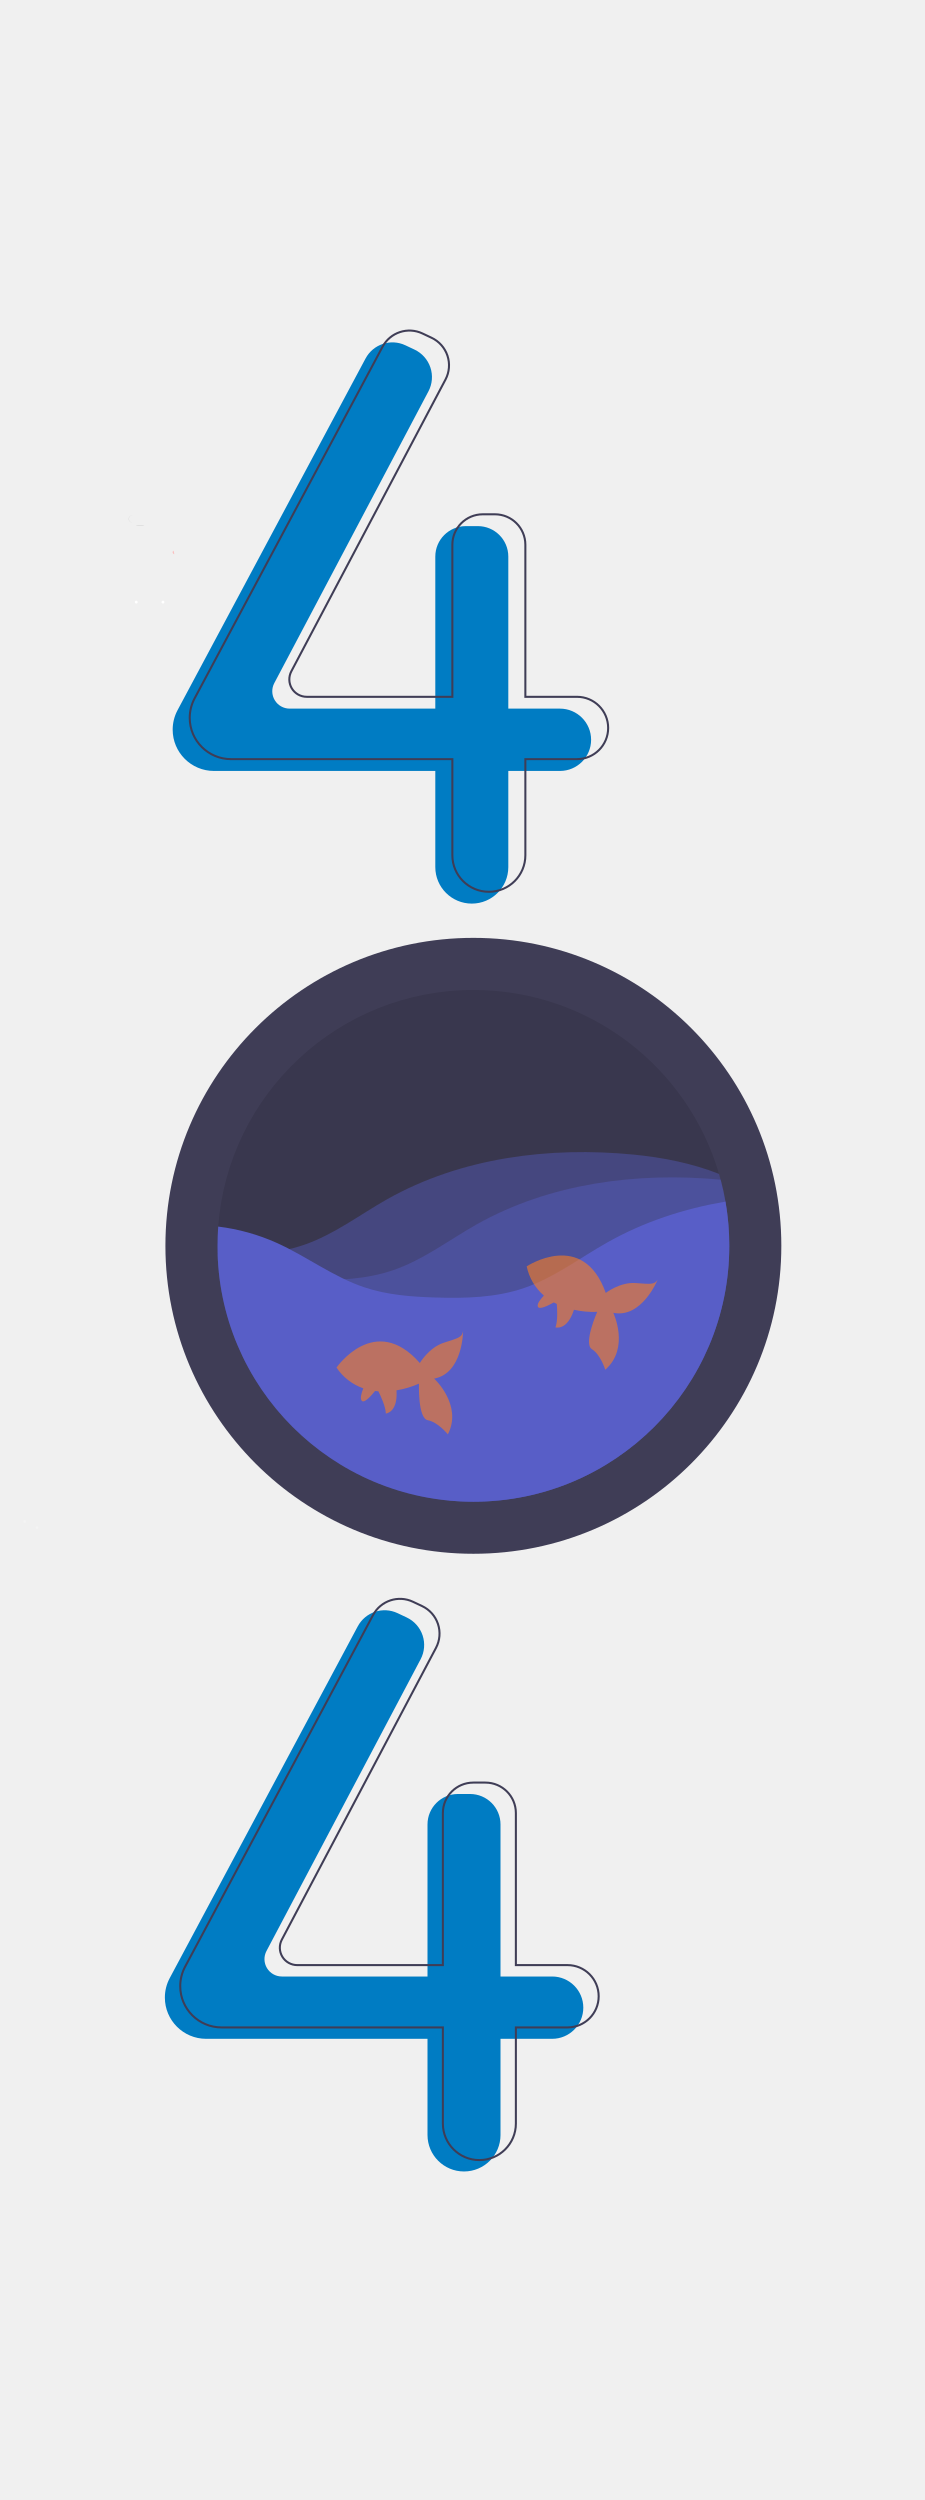
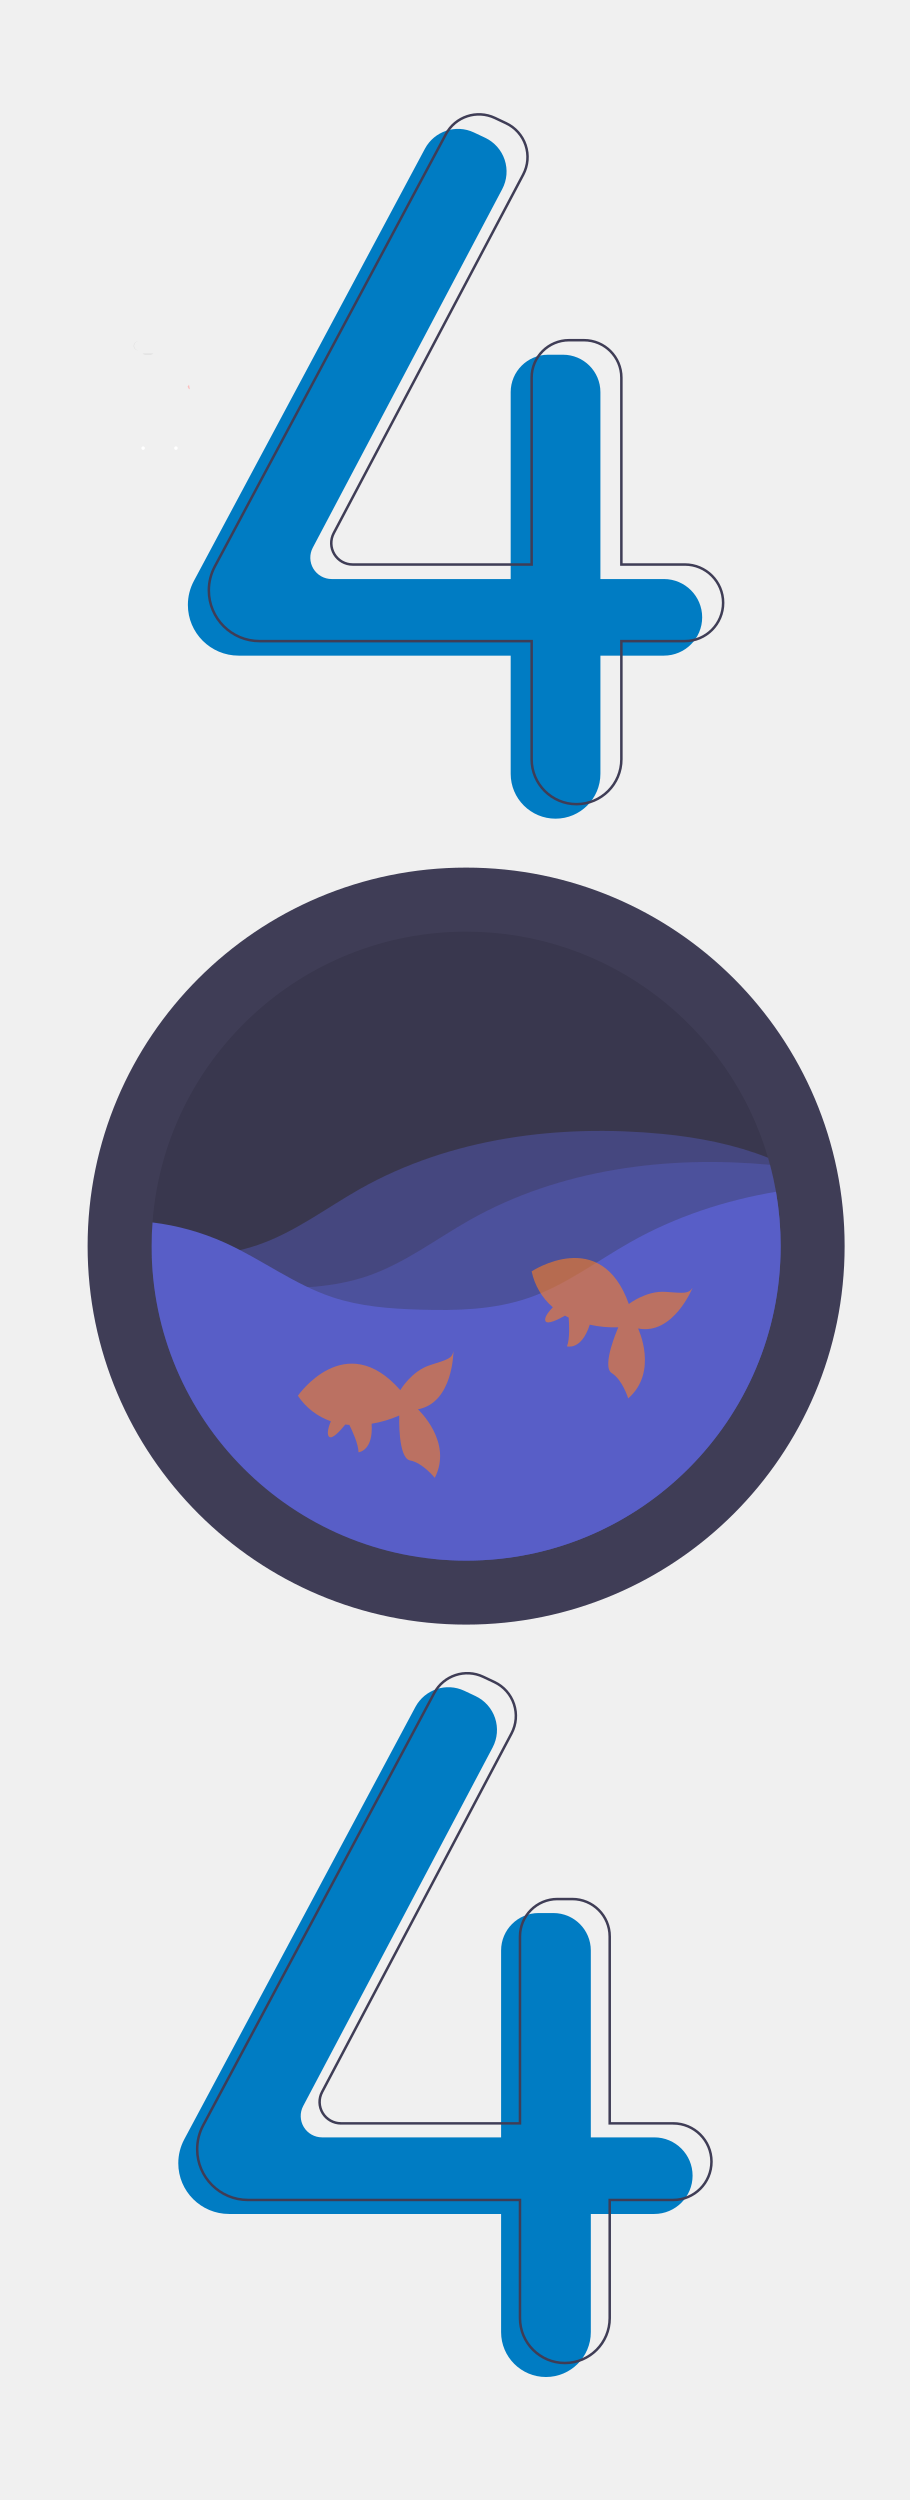
- <svg xmlns="http://www.w3.org/2000/svg" xmlns:xlink="http://www.w3.org/1999/xlink" width="250" height="676">
+ <svg xmlns="http://www.w3.org/2000/svg" xmlns:xlink="http://www.w3.org/1999/xlink" width="200" height="550">
  <g>
-     <g stroke="null" id="svg_77">
-       <g stroke="null" transform="matrix(0.555899 0 0 0.555899 -610.71 -128.504)" id="svg_76">
-         <g stroke="null" id="svg_49">
-           <circle stroke="null" cx="2161.609" cy="3526.01" r="243.4" fill="#3f3d56" id="svg_68" transform="matrix(0.615437 0 0 0.615437 -1.47674 -1332.88)" />
-           <path stroke="null" d="m1453.33,837.153c0,68.744 -55.734,124.472 -124.472,124.472c-3.945,0 -7.853,-0.178 -11.693,-0.542c-61.888,-5.779 -110.625,-56.854 -112.699,-119.733q-0.074,-2.099 -0.074,-4.197q0,-4.714 0.351,-9.355c4.782,-64.369 58.528,-115.087 124.121,-115.087c56.62,0 104.403,37.8 119.499,89.534c0.265,0.929 0.529,1.846 0.782,2.8q1.385,5.231 2.339,10.641a125.549,125.549 0 0 1 1.846,21.466l0,-0z" opacity="0.1" id="svg_67" />
-           <path stroke="null" d="m1453.33,837.153c0,68.744 -55.734,124.472 -124.472,124.472c-67.335,0 -122.189,-53.481 -124.398,-120.275c14.192,0.406 28.649,-0.062 42.059,-4.683c14.537,-5.003 26.981,-14.58 40.367,-22.156c35.96,-20.279 78.874,-25.738 119.955,-21.725c13.952,1.36 28.421,4.191 41.517,9.398a124.558,124.558 0 0 1 4.973,34.938l0,0.031l0,0z" fill="#585ec7" opacity="0.4" id="svg_66" />
-           <path stroke="null" d="m1453.33,837.153c0,68.744 -55.734,124.472 -124.472,124.472c-3.945,0 -7.853,-0.178 -11.693,-0.542a124.478,124.478 0 0 1 -69.286,-107.431c14.192,0.406 28.649,-0.062 42.059,-4.683c14.543,-5.003 26.981,-14.58 40.367,-22.156c35.634,-20.1 78.093,-25.633 118.835,-21.83q1.385,5.231 2.339,10.641a125.549,125.549 0 0 1 1.852,21.528l0,0z" fill="#585ec7" opacity="0.4" id="svg_65" />
-           <path stroke="null" d="m1453.33,837.153c0,68.744 -55.734,124.472 -124.472,124.472s-124.472,-55.728 -124.472,-124.472q0,-4.714 0.351,-9.355a98.821,98.821 0 0 1 28.421,7.908c14.598,6.554 27.584,16.617 42.767,21.67c11.078,3.693 22.857,4.573 34.514,4.923c14.555,0.462 29.418,0.092 43.185,-4.653c14.537,-5.003 26.975,-14.58 40.367,-22.125c17.805,-10.044 37.332,-16.451 57.488,-19.872a125.549,125.549 0 0 1 1.852,21.503l0,-0z" fill="#585ec7" id="svg_64" />
-           <path stroke="null" d="m1309.779,901.743c14.001,-2.585 14.063,-22.993 14.063,-22.993c-0.615,2.917 -2.049,3.2 -9.342,5.539s-11.693,9.878 -11.693,9.878c-21.793,-24.845 -40.527,2.209 -40.527,2.209a25.848,25.848 0 0 0 13.041,10.099c-0.862,2.105 -1.772,5.04 -0.702,6.117c1.231,1.231 4.597,-2.554 6.407,-4.825c0.542,0.062 1.083,0.117 1.625,0.154c1.04,2.086 3.619,7.57 3.613,10.826c0,0 5.945,-0.455 5.194,-11.293a44.841,44.841 0 0 0 10.936,-3.256s-0.615,16.906 4.308,17.792s9.749,6.881 9.749,6.881c7.311,-14.26 -6.671,-27.128 -6.671,-27.128l0,-0z" fill="#fe7d1e" opacity="0.6" id="svg_57" />
-           <path stroke="null" d="m1396.913,869.747c13.958,2.794 21.583,-16.137 21.583,-16.137c-1.631,2.462 -3.077,2.209 -10.727,1.656s-14.518,4.813 -14.518,4.813c-11.022,-31.129 -38.459,-12.924 -38.459,-12.924a25.848,25.848 0 0 0 8.37,14.217c-1.582,1.637 -3.514,4.025 -2.917,5.416c0.689,1.631 5.213,-0.665 7.736,-2.105c0.48,0.265 0.966,0.511 1.452,0.745c0.191,2.326 0.554,8.376 -0.659,11.398c0,0 5.693,1.779 9.01,-8.567a44.638,44.638 0 0 0 11.306,1.034s-6.856,15.466 -2.585,18.131s6.499,10.001 6.499,10.001c12.093,-10.555 3.908,-27.676 3.908,-27.676l0,-0z" fill="#fe7d1e" opacity="0.6" id="svg_56" />
-           <circle stroke="null" cx="1806.959" cy="3743.92" r="1.04" fill="#fff" opacity="0.25" id="svg_55" transform="matrix(0.615437 0 0 0.615437 -1.47674 -1332.88)" />
-           <circle stroke="null" cx="1816.669" cy="3748.73" r="1.04" fill="#fff" opacity="0.25" id="svg_54" transform="matrix(0.615437 0 0 0.615437 -1.47674 -1332.88)" />
-           <circle stroke="null" cx="1713.249" cy="3713.07" r="1.04" fill="#fff" opacity="0.25" id="svg_53" transform="matrix(0.615437 0 0 0.615437 -1.47674 -1332.88)" />
-           <circle stroke="null" cx="1712.739" cy="3721.31" r="1.04" fill="#fff" opacity="0.25" id="svg_52" transform="matrix(0.615437 0 0 0.615437 -1.47674 -1332.88)" />
-           <use stroke="null" x="-489.04" y="-2266.416" id="svg_50" xlink:href="#svg_118" transform="matrix(0.186152 0 0 0.186152 1014.41 924.87)" />
+     <g id="svg_77" stroke="null">
+       <g id="svg_76" transform="matrix(0.555899 0 0 0.555899 -610.71 -128.504)" stroke="null">
+         <g id="svg_49" stroke="null">
+           <circle transform="matrix(0.615437 0 0 0.615437 -1.47674 -1332.88)" id="svg_68" fill="#3f3d56" r="243.4" cy="3342.662" cx="2087.207" stroke="null" />
+           <path id="svg_67" opacity="0.1" d="m1407.54,724.314c0,68.744 -55.734,124.472 -124.472,124.472c-3.945,0 -7.853,-0.178 -11.693,-0.542c-61.888,-5.779 -110.625,-56.854 -112.699,-119.733q-0.074,-2.099 -0.074,-4.197q0,-4.714 0.351,-9.355c4.782,-64.369 58.528,-115.087 124.121,-115.087c56.62,0 104.403,37.8 119.499,89.534c0.265,0.929 0.529,1.846 0.782,2.8q1.385,5.231 2.339,10.641a125.549,125.549 0 0 1 1.846,21.466l0,-0z" stroke="null" />
+           <path id="svg_66" opacity="0.4" fill="#585ec7" d="m1407.54,724.314c0,68.744 -55.734,124.472 -124.472,124.472c-67.335,0 -122.189,-53.481 -124.398,-120.275c14.192,0.406 28.649,-0.062 42.059,-4.683c14.537,-5.003 26.981,-14.58 40.367,-22.156c35.96,-20.279 78.874,-25.738 119.955,-21.725c13.952,1.36 28.421,4.191 41.517,9.398a124.558,124.558 0 0 1 4.973,34.938l0,0.031l0,0z" stroke="null" />
+           <path id="svg_65" opacity="0.4" fill="#585ec7" d="m1407.54,724.314c0,68.744 -55.734,124.472 -124.472,124.472c-3.945,0 -7.853,-0.178 -11.693,-0.542a124.478,124.478 0 0 1 -69.286,-107.431c14.192,0.406 28.649,-0.062 42.059,-4.683c14.543,-5.003 26.981,-14.58 40.367,-22.156c35.634,-20.1 78.093,-25.633 118.835,-21.83q1.385,5.231 2.339,10.641a125.549,125.549 0 0 1 1.852,21.528l0,0z" stroke="null" />
+           <path id="svg_64" fill="#585ec7" d="m1407.54,724.314c0,68.744 -55.734,124.472 -124.472,124.472s-124.472,-55.728 -124.472,-124.472q0,-4.714 0.351,-9.355a98.821,98.821 0 0 1 28.421,7.908c14.598,6.554 27.584,16.617 42.767,21.67c11.078,3.693 22.857,4.573 34.514,4.923c14.555,0.462 29.418,0.092 43.185,-4.653c14.537,-5.003 26.975,-14.58 40.367,-22.125c17.805,-10.044 37.332,-16.451 57.488,-19.872a125.549,125.549 0 0 1 1.852,21.503l0,-0z" stroke="null" />
+           <path id="svg_57" opacity="0.6" fill="#fe7d1e" d="m1263.989,788.904c14.001,-2.585 14.063,-22.993 14.063,-22.993c-0.615,2.917 -2.049,3.2 -9.342,5.539s-11.693,9.878 -11.693,9.878c-21.793,-24.845 -40.527,2.209 -40.527,2.209a25.848,25.848 0 0 0 13.041,10.099c-0.862,2.105 -1.772,5.04 -0.702,6.117c1.231,1.231 4.597,-2.554 6.407,-4.825c0.542,0.062 1.083,0.117 1.625,0.154c1.04,2.086 3.619,7.57 3.613,10.826c0,0 5.945,-0.455 5.194,-11.293a44.841,44.841 0 0 0 10.936,-3.256s-0.615,16.906 4.308,17.792s9.749,6.881 9.749,6.881c7.311,-14.26 -6.671,-27.128 -6.671,-27.128l0,-0z" stroke="null" />
+           <path id="svg_56" opacity="0.6" fill="#fe7d1e" d="m1351.123,756.907c13.958,2.794 21.583,-16.137 21.583,-16.137c-1.631,2.462 -3.077,2.209 -10.727,1.656s-14.518,4.813 -14.518,4.813c-11.022,-31.129 -38.459,-12.924 -38.459,-12.924a25.848,25.848 0 0 0 8.37,14.217c-1.582,1.637 -3.514,4.025 -2.917,5.416c0.689,1.631 5.213,-0.665 7.736,-2.105c0.48,0.265 0.966,0.511 1.452,0.745c0.191,2.326 0.554,8.376 -0.659,11.398c0,0 5.693,1.779 9.01,-8.567a44.638,44.638 0 0 0 11.306,1.034s-6.856,15.466 -2.585,18.131s6.499,10.001 6.499,10.001c12.093,-10.555 3.908,-27.676 3.908,-27.676l0,-0z" stroke="null" />
+           <circle transform="matrix(0.615437 0 0 0.615437 -1.47674 -1332.88)" id="svg_55" opacity="0.25" fill="#fff" r="1.04" cy="3560.572" cx="1732.557" stroke="null" />
+           <circle transform="matrix(0.615437 0 0 0.615437 -1.47674 -1332.88)" id="svg_54" opacity="0.25" fill="#fff" r="1.04" cy="3565.382" cx="1742.267" stroke="null" />
+           <circle transform="matrix(0.615437 0 0 0.615437 -1.47674 -1332.88)" id="svg_53" opacity="0.25" fill="#fff" r="1.04" cy="3529.722" cx="1638.847" stroke="null" />
+           <circle transform="matrix(0.615437 0 0 0.615437 -1.47674 -1332.88)" id="svg_52" opacity="0.25" fill="#fff" r="1.04" cy="3537.962" cx="1638.337" stroke="null" />
+           <use transform="matrix(0.186152 0 0 0.186152 1012.77 854.55)" xlink:href="#svg_118" id="svg_50" y="-2494.828" x="-726.237" stroke="null" />
        </g>
-         <g stroke="null" id="svg_39">
-           <path stroke="null" d="m1162.951,481.772c0.022,0 0.044,0.001 0.066,0.002a1.801,1.801 0 0 0 0,3.599c-0.022,0.001 -0.044,0.002 -0.066,0.002a1.801,1.801 0 0 1 0,-3.602l0,-0z" opacity="0.1" id="svg_48" />
-           <path stroke="null" d="m1168.879,486.648a1.749,1.749 0 0 1 -1.052,0.352l-2.108,0a1.749,1.749 0 0 1 -1.052,-0.352l4.212,0l-0,0z" opacity="0.1" id="svg_47" />
-           <path stroke="null" d="m1182.489,499.699s0.454,1.308 0.87,0.96l-0.331,-1.71l-0.538,0.75l0,0z" fill="#fbbebe" id="svg_46" />
-           <circle stroke="null" cx="8343.563" cy="3753.506" r="5" fill="#fff" id="svg_45" transform="matrix(0.139614 0 0 0.139614 0 0)" />
-           <circle stroke="null" cx="8436.563" cy="3753.506" r="5" fill="#fff" id="svg_44" transform="matrix(0.139614 0 0 0.139614 0 0)" />
-           <path stroke="null" d="m1370.966,575.854l-25.117,0l0,-73.964a14.812,14.812 0 0 0 -14.812,-14.812l-5.885,0a14.812,14.812 0 0 0 -14.812,14.812l0,73.964l-70.847,0a8.456,8.456 0 0 1 -7.477,-12.406l74.983,-141.92a14.812,14.812 0 0 0 -6.772,-20.314l-4.426,-2.09a14.812,14.812 0 0 0 -19.388,6.411l-91.452,171.079a20.085,20.085 0 0 0 -2.372,9.469l0,0a20.086,20.086 0 0 0 20.086,20.085l107.665,0l0,46.77a17.755,17.755 0 0 0 17.755,17.755l0,0a17.755,17.755 0 0 0 17.755,-17.755l0,-46.77l25.117,0a15.157,15.157 0 0 0 15.157,-15.157l0,0a15.157,15.157 0 0 0 -15.157,-15.157l0,0z" fill="#007cc3" id="svg_43" />
-           <path stroke="#3f3d56" d="m1379.261,570.106l-25.117,0l0,-73.964a14.812,14.812 0 0 0 -14.812,-14.812l-5.885,0a14.812,14.812 0 0 0 -14.812,14.812l0,73.964l-70.847,0a8.456,8.456 0 0 1 -7.477,-12.406l74.984,-141.92a14.812,14.812 0 0 0 -6.772,-20.314l-4.426,-2.09a14.812,14.812 0 0 0 -19.388,6.411l-91.452,171.079a20.086,20.086 0 0 0 -2.372,9.469l0,0a20.086,20.086 0 0 0 20.086,20.086l107.665,0l0,46.77a17.755,17.755 0 0 0 17.755,17.755l0,0a17.755,17.755 0 0 0 17.755,-17.755l0,-46.77l25.117,0a15.157,15.157 0 0 0 15.157,-15.157l0,0a15.157,15.157 0 0 0 -15.157,-15.157l0,0z" fill="none" stroke-miterlimit="10" id="svg_42" />
-           <path stroke="null" d="m1367.171,1192.572l-25.117,0l0,-73.964a14.812,14.812 0 0 0 -14.812,-14.812l-5.885,0a14.812,14.812 0 0 0 -14.812,14.812l0,73.964l-70.847,0a8.456,8.456 0 0 1 -7.477,-12.406l74.983,-141.92a14.812,14.812 0 0 0 -6.772,-20.314l-4.426,-2.09a14.812,14.812 0 0 0 -19.388,6.411l-91.452,171.079a20.085,20.085 0 0 0 -2.372,9.469l0,0a20.086,20.086 0 0 0 20.086,20.085l107.665,0l0,46.77a17.755,17.755 0 0 0 17.755,17.755l0,0a17.755,17.755 0 0 0 17.755,-17.755l0,-46.77l25.117,0a15.157,15.157 0 0 0 15.157,-15.157l0,0a15.157,15.157 0 0 0 -15.157,-15.157z" fill="#007cc3" id="svg_41" />
-           <path stroke="#3f3d56" d="m1374.645,1187.029l-25.117,0l0,-73.964a14.812,14.812 0 0 0 -14.812,-14.812l-5.885,0a14.812,14.812 0 0 0 -14.812,14.812l0,73.964l-70.847,0a8.456,8.456 0 0 1 -7.477,-12.406l74.984,-141.92a14.812,14.812 0 0 0 -6.772,-20.314l-4.426,-2.09a14.812,14.812 0 0 0 -19.388,6.411l-91.452,171.079a20.086,20.086 0 0 0 -2.372,9.469l0,0a20.086,20.086 0 0 0 20.086,20.086l107.665,0l0,46.77a17.755,17.755 0 0 0 17.755,17.755l0,0a17.755,17.755 0 0 0 17.755,-17.755l0,-46.77l25.117,0a15.157,15.157 0 0 0 15.157,-15.157l0,0a15.157,15.157 0 0 0 -15.157,-15.157l0,0z" fill="none" stroke-miterlimit="10" id="svg_78" />
+         <g id="svg_39" stroke="null">
+           <path id="svg_48" opacity="0.1" d="m1153.315,366.24c0.022,0 0.044,0.001 0.066,0.002a1.801,1.801 0 0 0 0,3.599c-0.022,0.001 -0.044,0.002 -0.066,0.002a1.801,1.801 0 0 1 0,-3.602l0,-0z" stroke="null" />
+           <path id="svg_47" opacity="0.1" d="m1159.243,371.116a1.749,1.749 0 0 1 -1.052,0.352l-2.108,0a1.749,1.749 0 0 1 -1.052,-0.352l4.212,0l-0,0z" stroke="null" />
+           <path id="svg_46" fill="#fbbebe" d="m1172.853,384.167s0.454,1.308 0.87,0.96l-0.331,-1.71l-0.538,0.75l0,0z" stroke="null" />
+           <circle transform="matrix(0.139614 0 0 0.139614 0 0)" id="svg_45" fill="#fff" r="5" cy="2925.996" cx="8274.543" stroke="null" />
+           <circle transform="matrix(0.139614 0 0 0.139614 0 0)" id="svg_44" fill="#fff" r="5" cy="2925.996" cx="8367.543" stroke="null" />
+           <path id="svg_43" fill="#007cc3" d="m1361.33,460.322l-25.117,0l0,-73.964a14.812,14.812 0 0 0 -14.812,-14.812l-5.885,0a14.812,14.812 0 0 0 -14.812,14.812l0,73.964l-70.847,0a8.456,8.456 0 0 1 -7.477,-12.406l74.983,-141.92a14.812,14.812 0 0 0 -6.772,-20.314l-4.426,-2.09a14.812,14.812 0 0 0 -19.388,6.411l-91.452,171.079a20.085,20.085 0 0 0 -2.372,9.469l0,0a20.086,20.086 0 0 0 20.086,20.085l107.665,0l0,46.77a17.755,17.755 0 0 0 17.755,17.755l0,0a17.755,17.755 0 0 0 17.755,-17.755l0,-46.77l25.117,0a15.157,15.157 0 0 0 15.157,-15.157l0,0a15.157,15.157 0 0 0 -15.157,-15.157l0,0z" stroke="null" />
+           <path id="svg_42" stroke-miterlimit="10" fill="none" d="m1369.625,454.574l-25.117,0l0,-73.964a14.812,14.812 0 0 0 -14.812,-14.812l-5.885,0a14.812,14.812 0 0 0 -14.812,14.812l0,73.964l-70.847,0a8.456,8.456 0 0 1 -7.477,-12.406l74.984,-141.92a14.812,14.812 0 0 0 -6.772,-20.314l-4.426,-2.09a14.812,14.812 0 0 0 -19.388,6.411l-91.452,171.079a20.086,20.086 0 0 0 -2.372,9.469l0,0a20.086,20.086 0 0 0 20.086,20.086l107.665,0l0,46.77a17.755,17.755 0 0 0 17.755,17.755l0,0a17.755,17.755 0 0 0 17.755,-17.755l0,-46.77l25.117,0a15.157,15.157 0 0 0 15.157,-15.157l0,0a15.157,15.157 0 0 0 -15.157,-15.157l0,0z" stroke="#3f3d56" />
+           <path id="svg_41" fill="#007cc3" d="m1357.535,1077.04l-25.117,0l0,-73.964a14.812,14.812 0 0 0 -14.812,-14.812l-5.885,0a14.812,14.812 0 0 0 -14.812,14.812l0,73.964l-70.847,0a8.456,8.456 0 0 1 -7.477,-12.406l74.983,-141.92a14.812,14.812 0 0 0 -6.772,-20.314l-4.426,-2.09a14.812,14.812 0 0 0 -19.388,6.411l-91.452,171.079a20.085,20.085 0 0 0 -2.372,9.469l0,0a20.086,20.086 0 0 0 20.086,20.085l107.665,0l0,46.77a17.755,17.755 0 0 0 17.755,17.755l0,0a17.755,17.755 0 0 0 17.755,-17.755l0,-46.77l25.117,0a15.157,15.157 0 0 0 15.157,-15.157l0,0a15.157,15.157 0 0 0 -15.157,-15.157z" stroke="null" />
+           <path id="svg_78" stroke-miterlimit="10" fill="none" d="m1365.009,1071.497l-25.117,0l0,-73.964a14.812,14.812 0 0 0 -14.812,-14.812l-5.885,0a14.812,14.812 0 0 0 -14.812,14.812l0,73.964l-70.847,0a8.456,8.456 0 0 1 -7.477,-12.406l74.984,-141.92a14.812,14.812 0 0 0 -6.772,-20.314l-4.426,-2.09a14.812,14.812 0 0 0 -19.388,6.411l-91.452,171.079a20.086,20.086 0 0 0 -2.372,9.469l0,0a20.086,20.086 0 0 0 20.086,20.086l107.665,0l0,46.77a17.755,17.755 0 0 0 17.755,17.755l0,0a17.755,17.755 0 0 0 17.755,-17.755l0,-46.77l25.117,0a15.157,15.157 0 0 0 15.157,-15.157l0,0a15.157,15.157 0 0 0 -15.157,-15.157l0,0z" stroke="#3f3d56" />
        </g>
      </g>
    </g>
  </g>
</svg>
